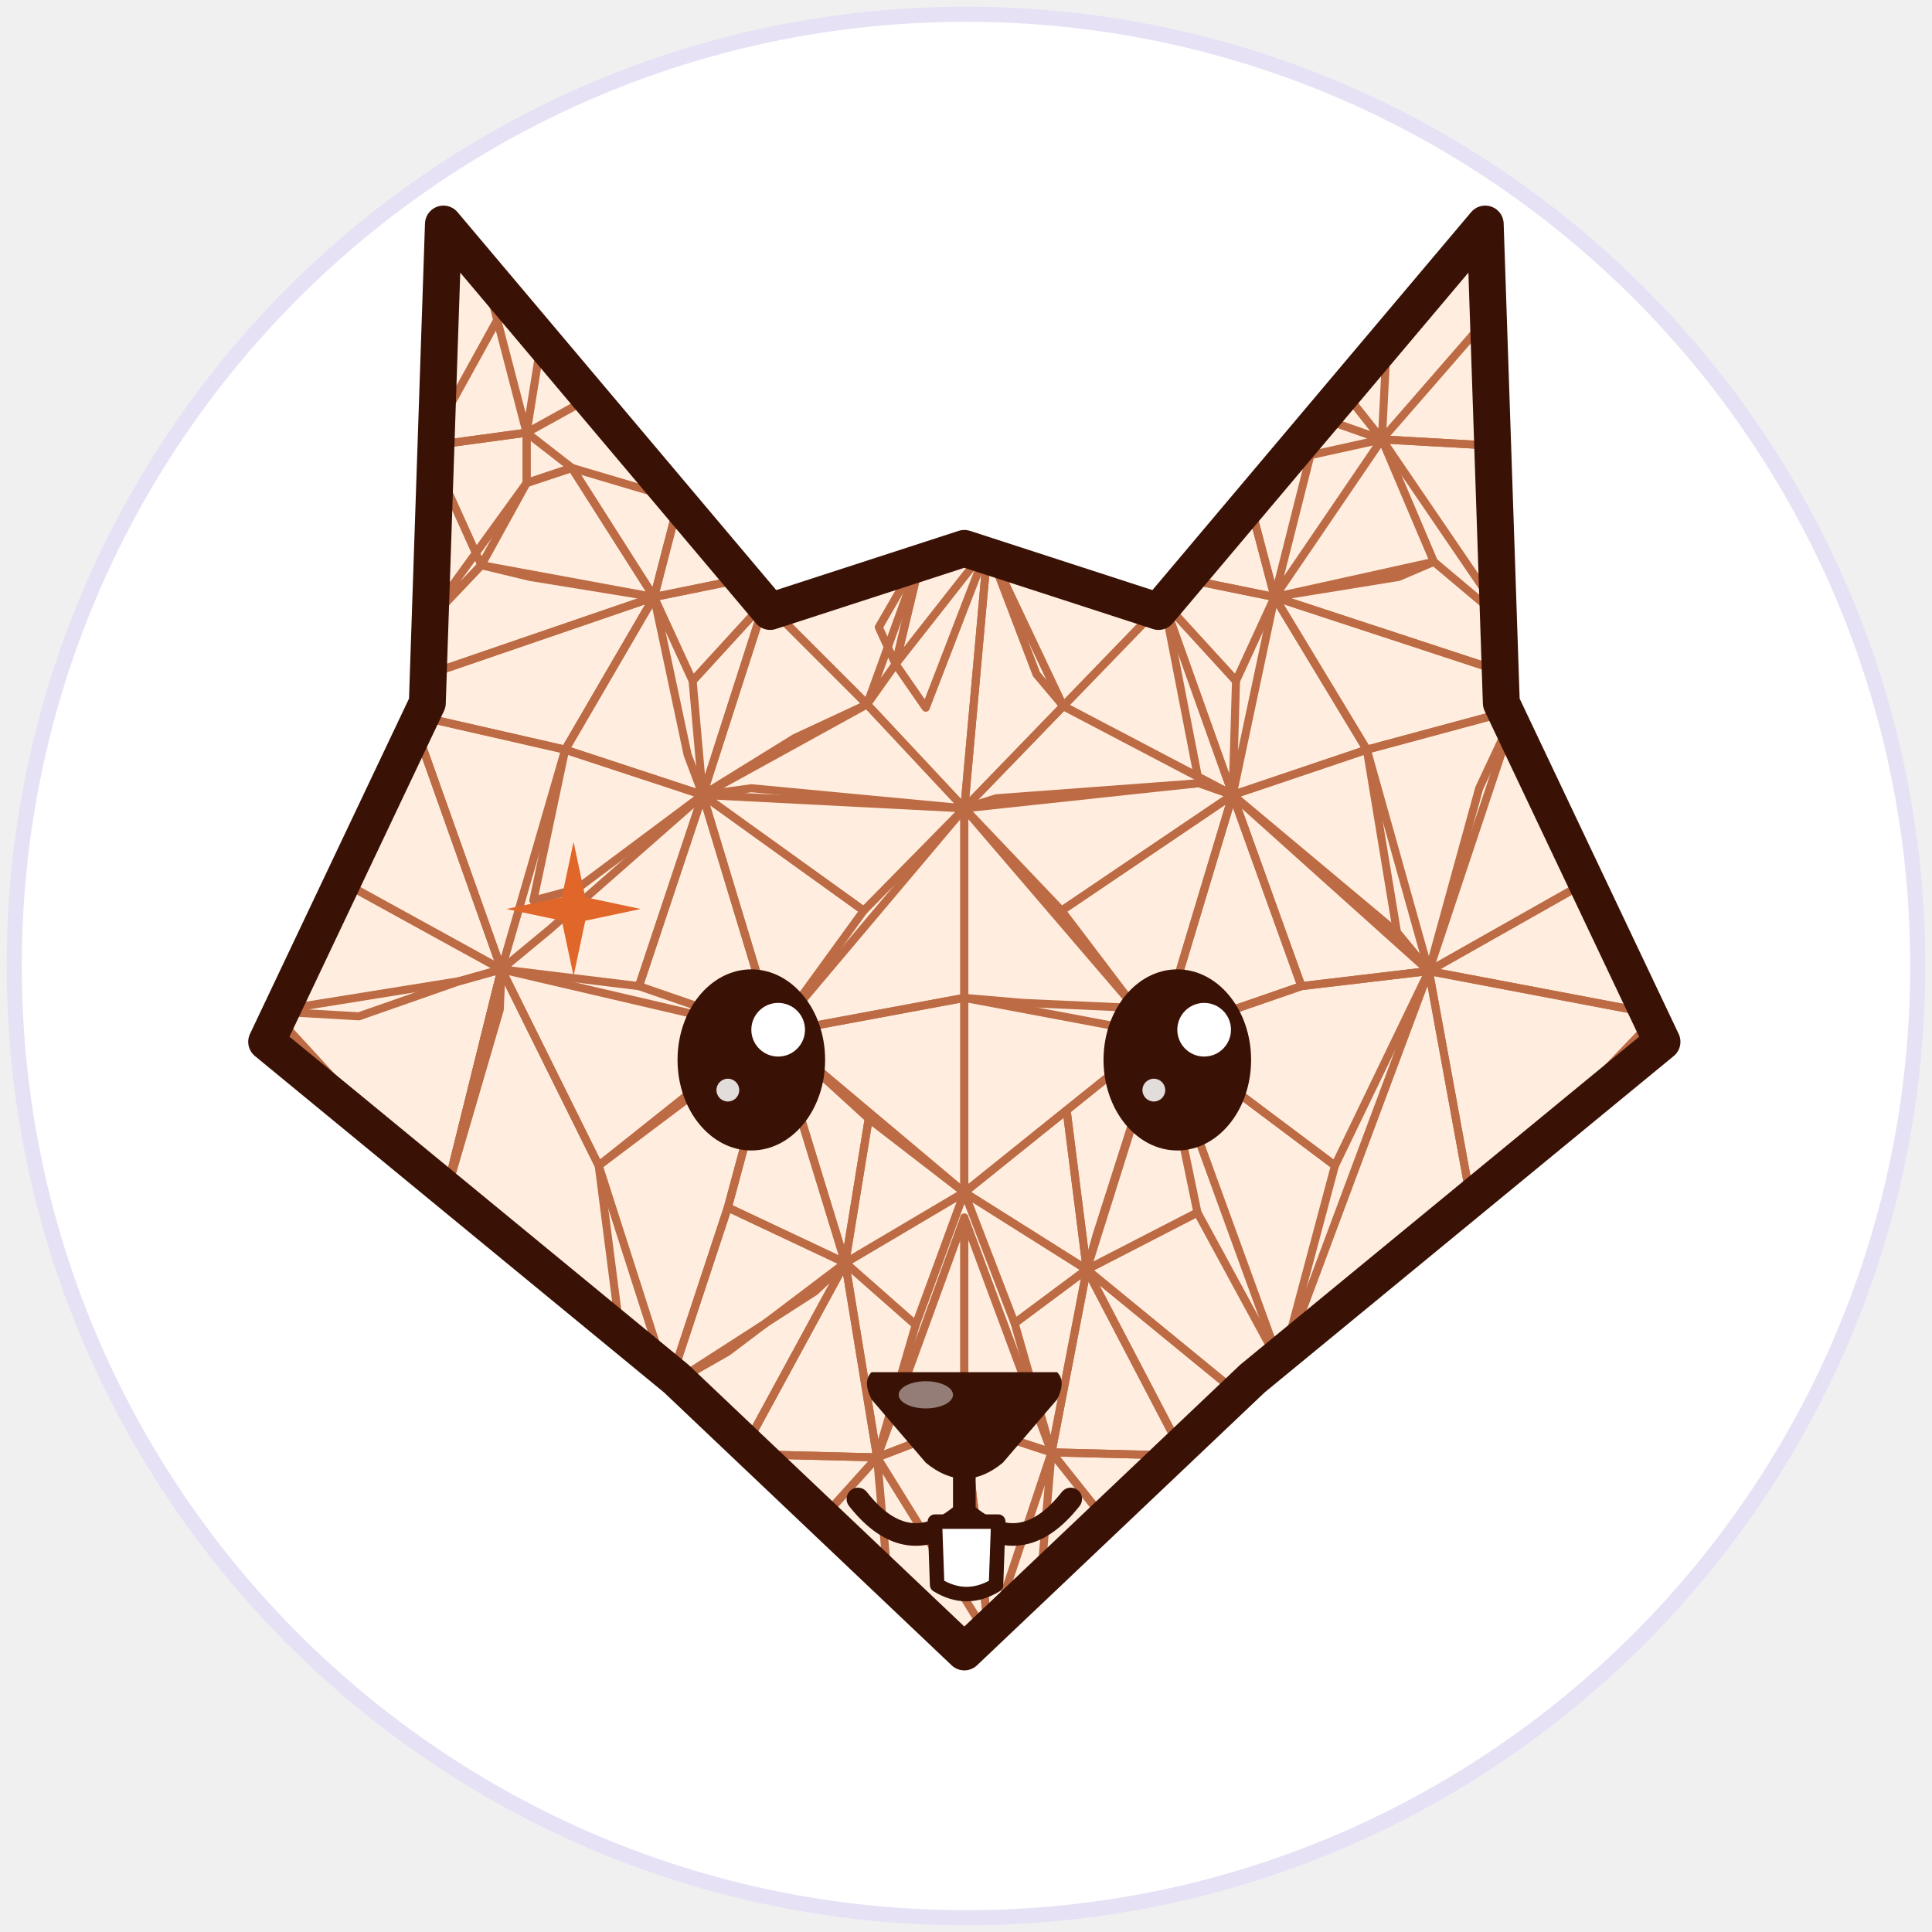
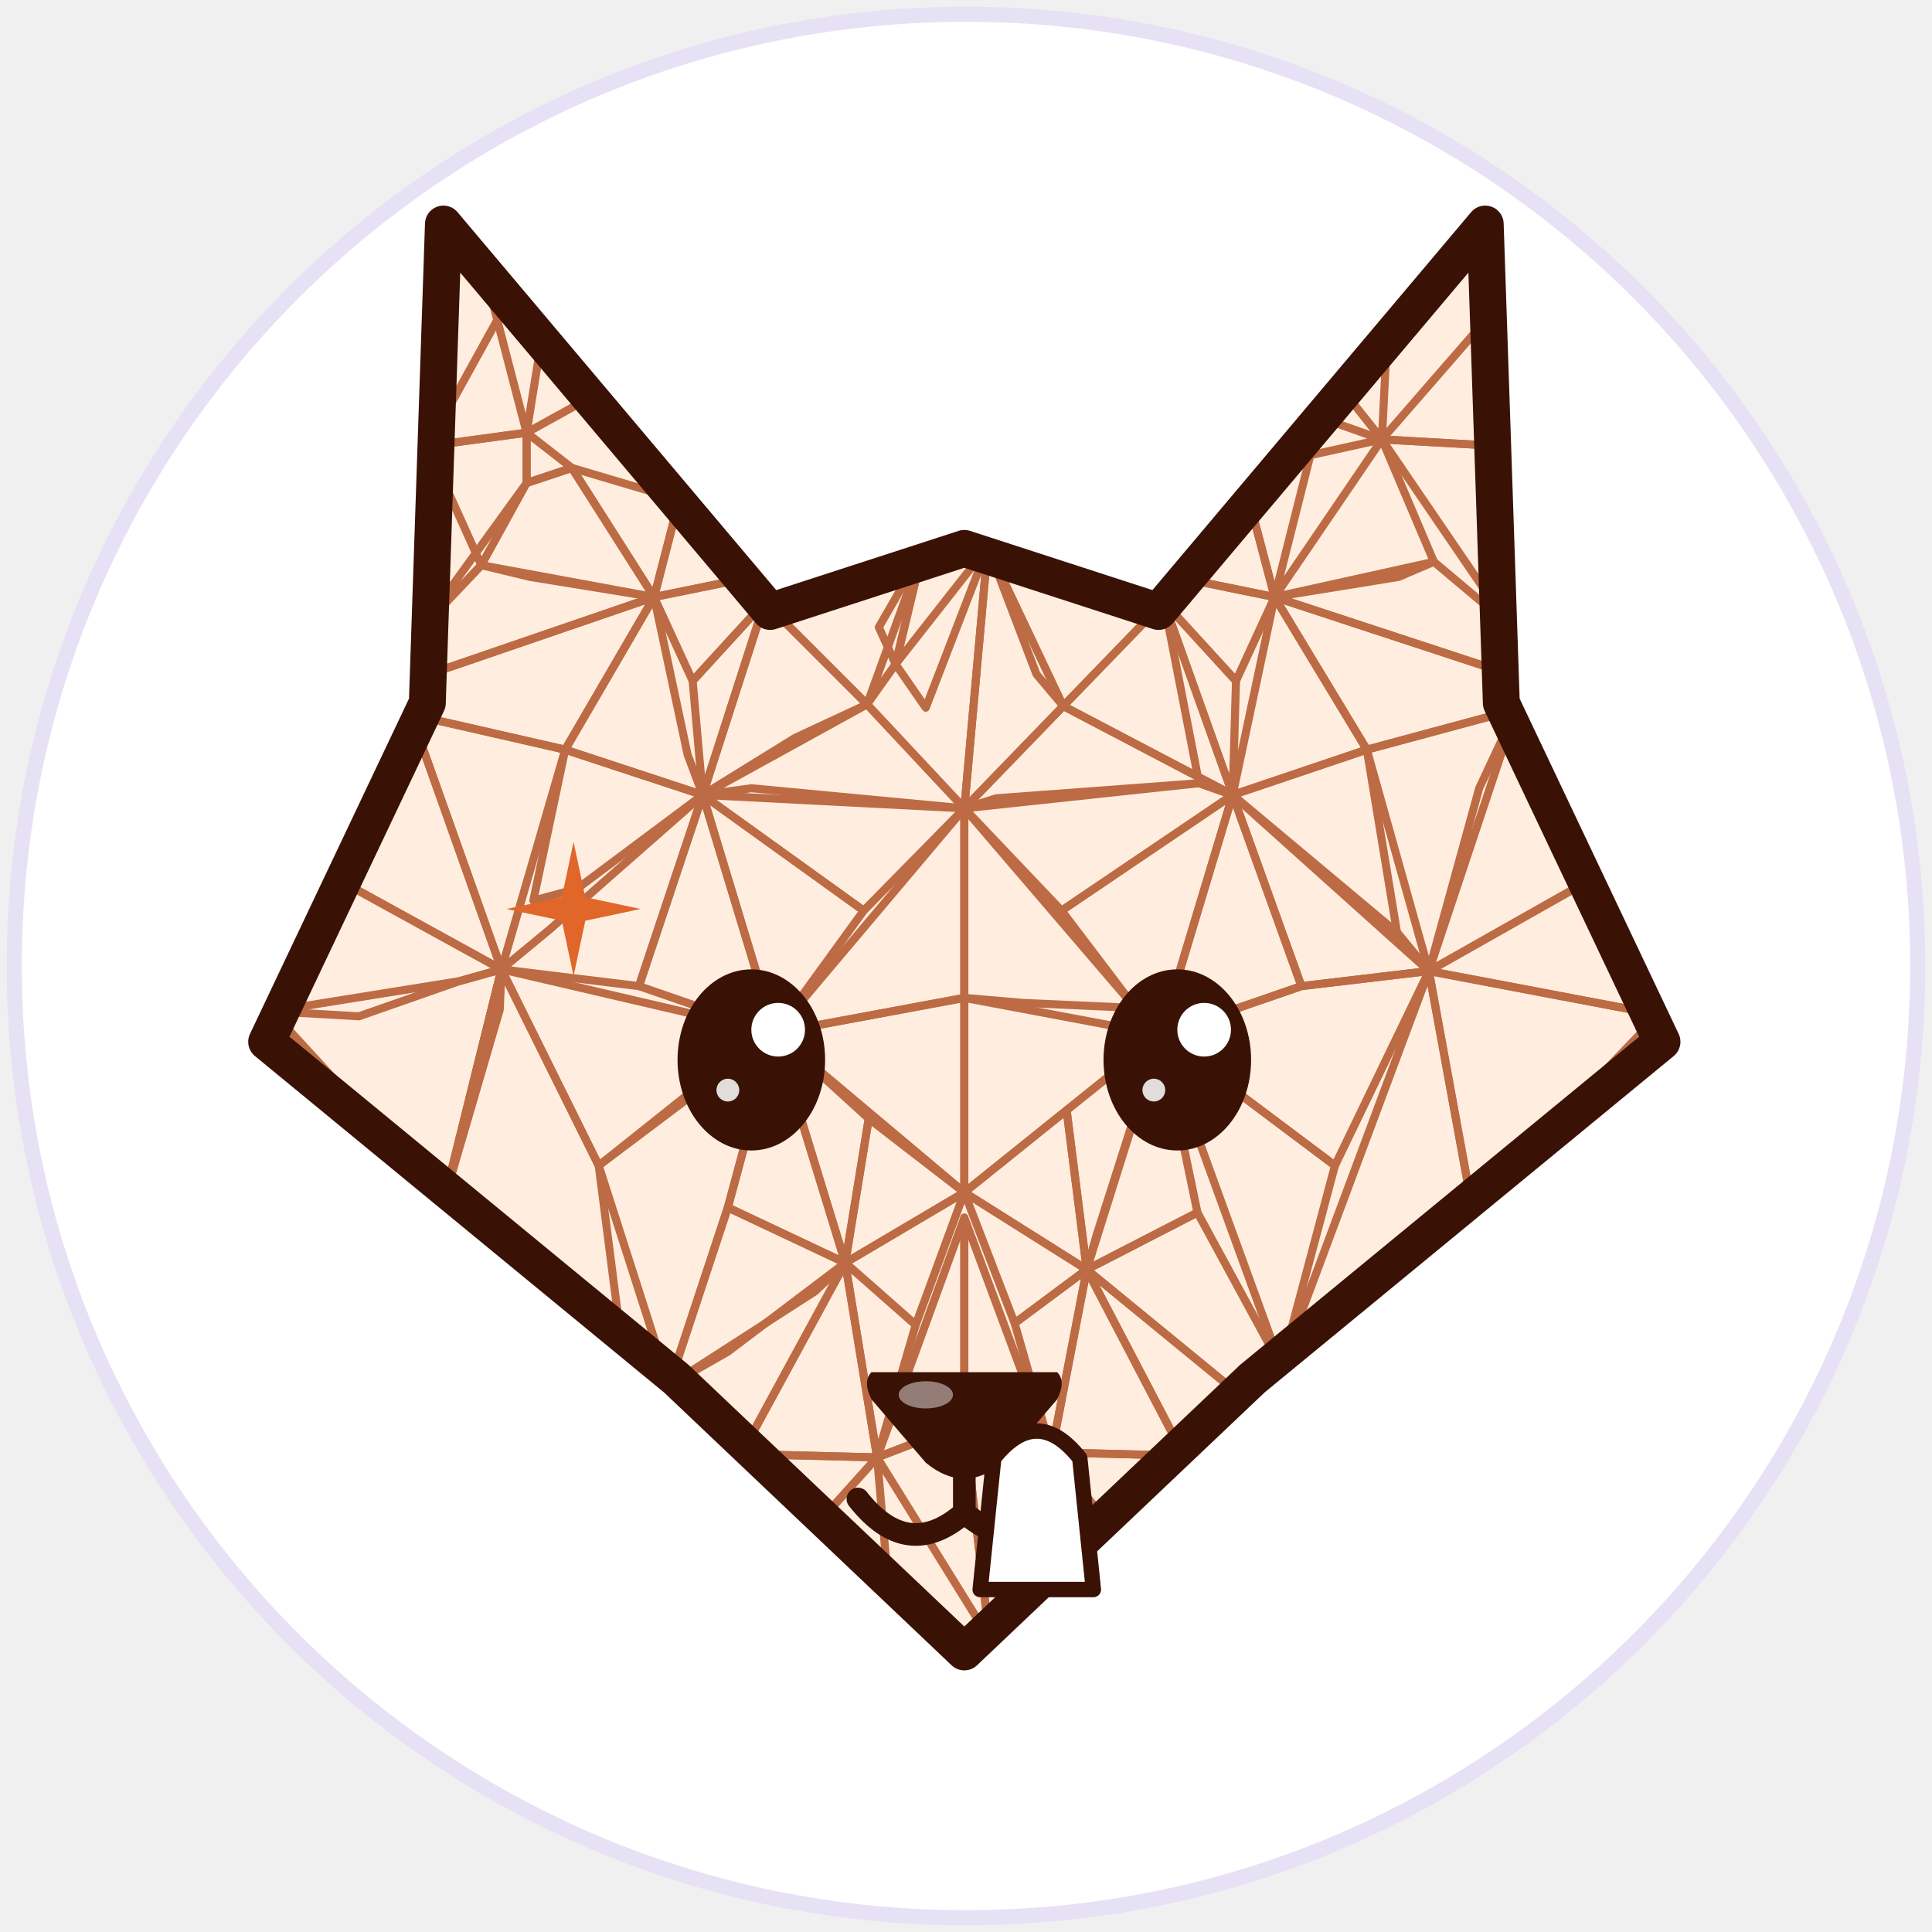
<svg xmlns="http://www.w3.org/2000/svg" viewBox="-38 -28 576 576" role="img" aria-label="Chico">
  <defs>
    <clipPath id="c-linhas-chico">
      <circle cx="250" cy="260" r="286" />
    </clipPath>
    <clipPath id="head">
      <polygon points="94.2,38.8 191.6,154.3 249.5,135.5 307.4,154.3 404.8,38.8 409.6,181.6 457.5,282.6 335.4,383 249.5,464.5 163.6,383 41.5,282.6 89.4,181.6" />
    </clipPath>
  </defs>
  <g clip-path="url(#c-linhas-chico)">
    <circle cx="250" cy="260" r="284" fill="#ffffff" stroke="#e6e1f5" stroke-width="5" />
    <polygon points="94.2,38.8 191.6,154.3 249.5,135.5 307.4,154.3 404.8,38.8 409.6,181.6 457.5,282.6 335.4,383 249.5,464.5 163.6,383 41.5,282.6 89.4,181.6" fill="#ffeedf" />
    <g clip-path="url(#head)" fill="none" stroke="#ac4a1d" stroke-width="2.4" stroke-linejoin="round" opacity="0.8">
      <polygon points="111.5,261 193,280 140.5,319.5" />
      <polygon points="308,280.5 350,266 388,261.5 360,319.5" />
      <polygon points="140.5,319.5 175,292 193,280 179,332 161.5,385" />
      <polygon points="308,280.5 360,319.5 344,379.5" />
      <polygon points="94.5,329.5 111.5,261 140.5,319.5 147.5,374 100.5,334.5" />
      <polygon points="43,273.5 69,275 99,264.5 111.5,261 94.5,329.5" />
      <polygon points="388,261.5 456.5,274.5 401,332.5" />
      <polygon points="344,379.5 388,261.5 401,332.5" />
      <polygon points="193,280 249.5,269.5 249.5,327.5" />
      <polygon points="249.5,269.5 308,280.5 280,303 249.5,327.5" />
      <polygon points="193,280 249.5,213 249.5,269.5" />
      <polygon points="249.5,213 300.5,272.5 267,271 249.5,269.5" />
      <polygon points="171.5,209 219.5,243.5 193,280" />
      <polygon points="329.5,209 369.5,195.5 378.5,250 388,261.5" />
      <polygon points="369.5,195.5 414,183.5 388,261.5" />
      <polygon points="84.5,185 130.5,195.5 111.5,261" />
      <polygon points="171.5,209 249.5,213 219.5,243.5" />
      <polygon points="249.5,213 319.5,205.5 329.5,209 278.5,243.5" />
      <polygon points="278.5,243.5 329.5,209 308,280.5 300.5,272.5" />
      <polygon points="152.5,266 171.5,209 193,280" />
      <polygon points="329.5,209 378.5,250 388,261.5 350,266" />
      <polygon points="308,280.5 329.5,209 350,266" />
      <polygon points="121,240.5 130.5,195.5 171.5,209 134,237" />
      <polygon points="61.5,233.5 84.5,185 111.5,261" />
      <polygon points="388,261.5 403,207 414,183.5 437.5,233.5" />
      <polygon points="388,261.5 437.5,233.5 456.5,274.5" />
      <polygon points="43,273.5 61.5,233.5 111.5,261 99,264.5" />
      <polygon points="126,249 171.5,209 152.5,266 111.5,261" />
      <polygon points="342,150 374,103 389.5,139.5" />
      <polygon points="161.5,385 179,332 214,348.5 179,375" />
      <polygon points="329.5,209 342,150 369.5,195.5" />
      <polygon points="87,174 157,150 130.5,195.5 84.5,185" />
      <polygon points="130.5,195.5 157,150 167,197 171.5,209" />
      <polygon points="119,116 132.5,111.5 157,150 105.5,140.5" />
      <polygon points="342,150 379,144 389.5,139.5 411.5,158 412,173" />
      <polygon points="87.5,159.5 105.5,140.5 120,144 157,150 87,174" />
      <polygon points="342,150 412,173 414,183.5 369.5,195.5" />
      <polygon points="286,350.5 319,333.5 344,379.5 333,389" />
      <polygon points="279,182.5 309,151.5 319.5,205.5 329.5,209" />
      <polygon points="171.5,209 220.5,182 249.5,213 186,207" />
      <polygon points="171.5,209 190,151.5 220.5,182 199,192" />
      <polygon points="193,280 214,348.5 179,332" />
      <polygon points="249.5,213 279,182.5 329.5,209 319.5,205.5 259,210" />
      <polygon points="256.5,135 271,173 279,182.5 249.5,213" />
      <polygon points="289,340 308,280.5 319,333.5 286,350.5" />
      <polygon points="223.5,406.5 249.5,396.5 257,460.5" />
      <polygon points="223.5,406.5 249.5,335 249.5,396.5" />
      <polygon points="249.5,335 275.5,405 249.5,396.5" />
      <polygon points="249.5,396.5 275.5,405 257,460.5" />
      <polygon points="183,405.5 214,348.5 223.5,406.5" />
      <polygon points="214,348.5 221,305.5 249.5,327.5" />
      <polygon points="275.5,405 286,350.5 315,406" />
      <polygon points="249.5,327.5 275,307 280,303 286,350.5" />
      <polygon points="161.5,385 205,357 214,348.5 183,405.5 176,398.5" />
      <polygon points="193,280 221,305.5 214,348.5" />
      <polygon points="280,303 308,280.5 286,350.5" />
      <polygon points="286,350.5 333,389 323,398.5 315,406" />
      <polygon points="407.5,64.5 409.5,105 374,103" />
      <polygon points="374,103 409.5,105 410.5,133 411.5,158" />
      <polygon points="256.5,135 309,151.5 279,182.5" />
      <polygon points="229,170 256.5,135 249.5,213 220.5,182" />
      <polygon points="105.5,140.5 89.5,105 119,101 119,116 87.5,159.5" />
      <polygon points="214,348.5 235,367 223.5,406.5" />
      <polygon points="190,151.5 237,136.5 220.5,182" />
      <polygon points="214,348.5 249.5,327.5 235,367" />
      <polygon points="249.5,327.5 286,350.5 264.5,366.5" />
      <polygon points="264.5,366.5 286,350.5 275.5,405" />
      <polygon points="113.5,61.5 106.5,53 119,101 89.5,105" />
      <polygon points="157,150 184,144.5 190,151.5 168.5,175" />
      <polygon points="168.5,175 190,151.5 171.5,209" />
      <polygon points="309,151.5 315,144.5 342,150 330.5,175" />
      <polygon points="309,151.5 330.5,175 329.5,209" />
      <polygon points="229,170 237,136.5 256.5,135 238,183" />
      <polygon points="183,405.5 223.5,406.5 205.5,426.5" />
      <polygon points="205.5,426.5 223.5,406.5 227,446.5" />
      <polygon points="275.5,405 315,406 293,427" />
      <polygon points="272,446.5 275.5,405 293,427" />
      <polygon points="334.5,121.5 355.5,96.5 342,150" />
      <polygon points="132.5,111.5 164.5,121 157,150" />
      <polygon points="164.5,121 184,144.5 157,150" />
      <polygon points="315,144.5 334.5,121.5 342,150" />
      <polygon points="123.5,73 138,90.5 119,101" />
      <polygon points="362.5,88.5 375.5,73 374,103" />
      <polygon points="344.5,109.5 355.5,96.5 374,103" />
      <polygon points="224,159 237,136.5 229,170" />
      <polygon points="94.5,329.5 111.5,261 111,273" />
      <polygon points="119,101 132.5,111.5 119,116" />
    </g>
    <polygon points="94.2,38.8 191.6,154.3 249.5,135.5 307.4,154.3 404.8,38.8 409.6,181.6 457.5,282.6 335.4,383 249.5,464.5 163.6,383 41.5,282.6 89.4,181.6" fill="none" stroke="#3a1205" stroke-width="11" stroke-linejoin="round" />
    <path d="M133 223 L136.5 239.5 L153 243 L136.5 246.5 L133 263 L129.5 246.5 L113 243 L129.5 239.5 Z" fill="#e0662a" />
    <ellipse cx="186" cy="288" rx="22" ry="27" fill="#3a1205" />
    <circle cx="194" cy="279" r="8" fill="#fff" />
    <circle cx="179" cy="297" r="3.4" fill="#fff" opacity="0.85" />
    <ellipse cx="313" cy="288" rx="22" ry="27" fill="#3a1205" />
    <circle cx="321" cy="279" r="8" fill="#fff" />
    <circle cx="306" cy="297" r="3.4" fill="#fff" opacity="0.85" />
    <g transform="translate(249.5 400) scale(1.35) translate(-249.5 -400)">
      <path d="M229 386 L270 386 Q272 388 270 392 L258 406 Q249.5 413 241 406 L229 392 Q227 388 229 386 Z" fill="#3a1205" />
      <ellipse cx="241" cy="391" rx="6" ry="3" fill="#fff" opacity="0.45" />
      <path d="M249.5 409 L249.5 417 M226 414 Q237 428 249.5 417 Q262 428 273 414" fill="none" stroke="#3a1205" stroke-width="5" stroke-linecap="round" stroke-linejoin="round" />
-       <path d="M243 419 L257 419 L256.5 433 Q250 437 243.5 433 Z" fill="#ffffff" stroke="#3a1205" stroke-width="3.2" stroke-linejoin="round" />
+       <path d="M253 434 L278 434 L275 405 Q265.5 393 256 405 Z" fill="#ffffff" stroke="#3a1205" stroke-width="3.4" stroke-linejoin="round" />
    </g>
  </g>
</svg>
